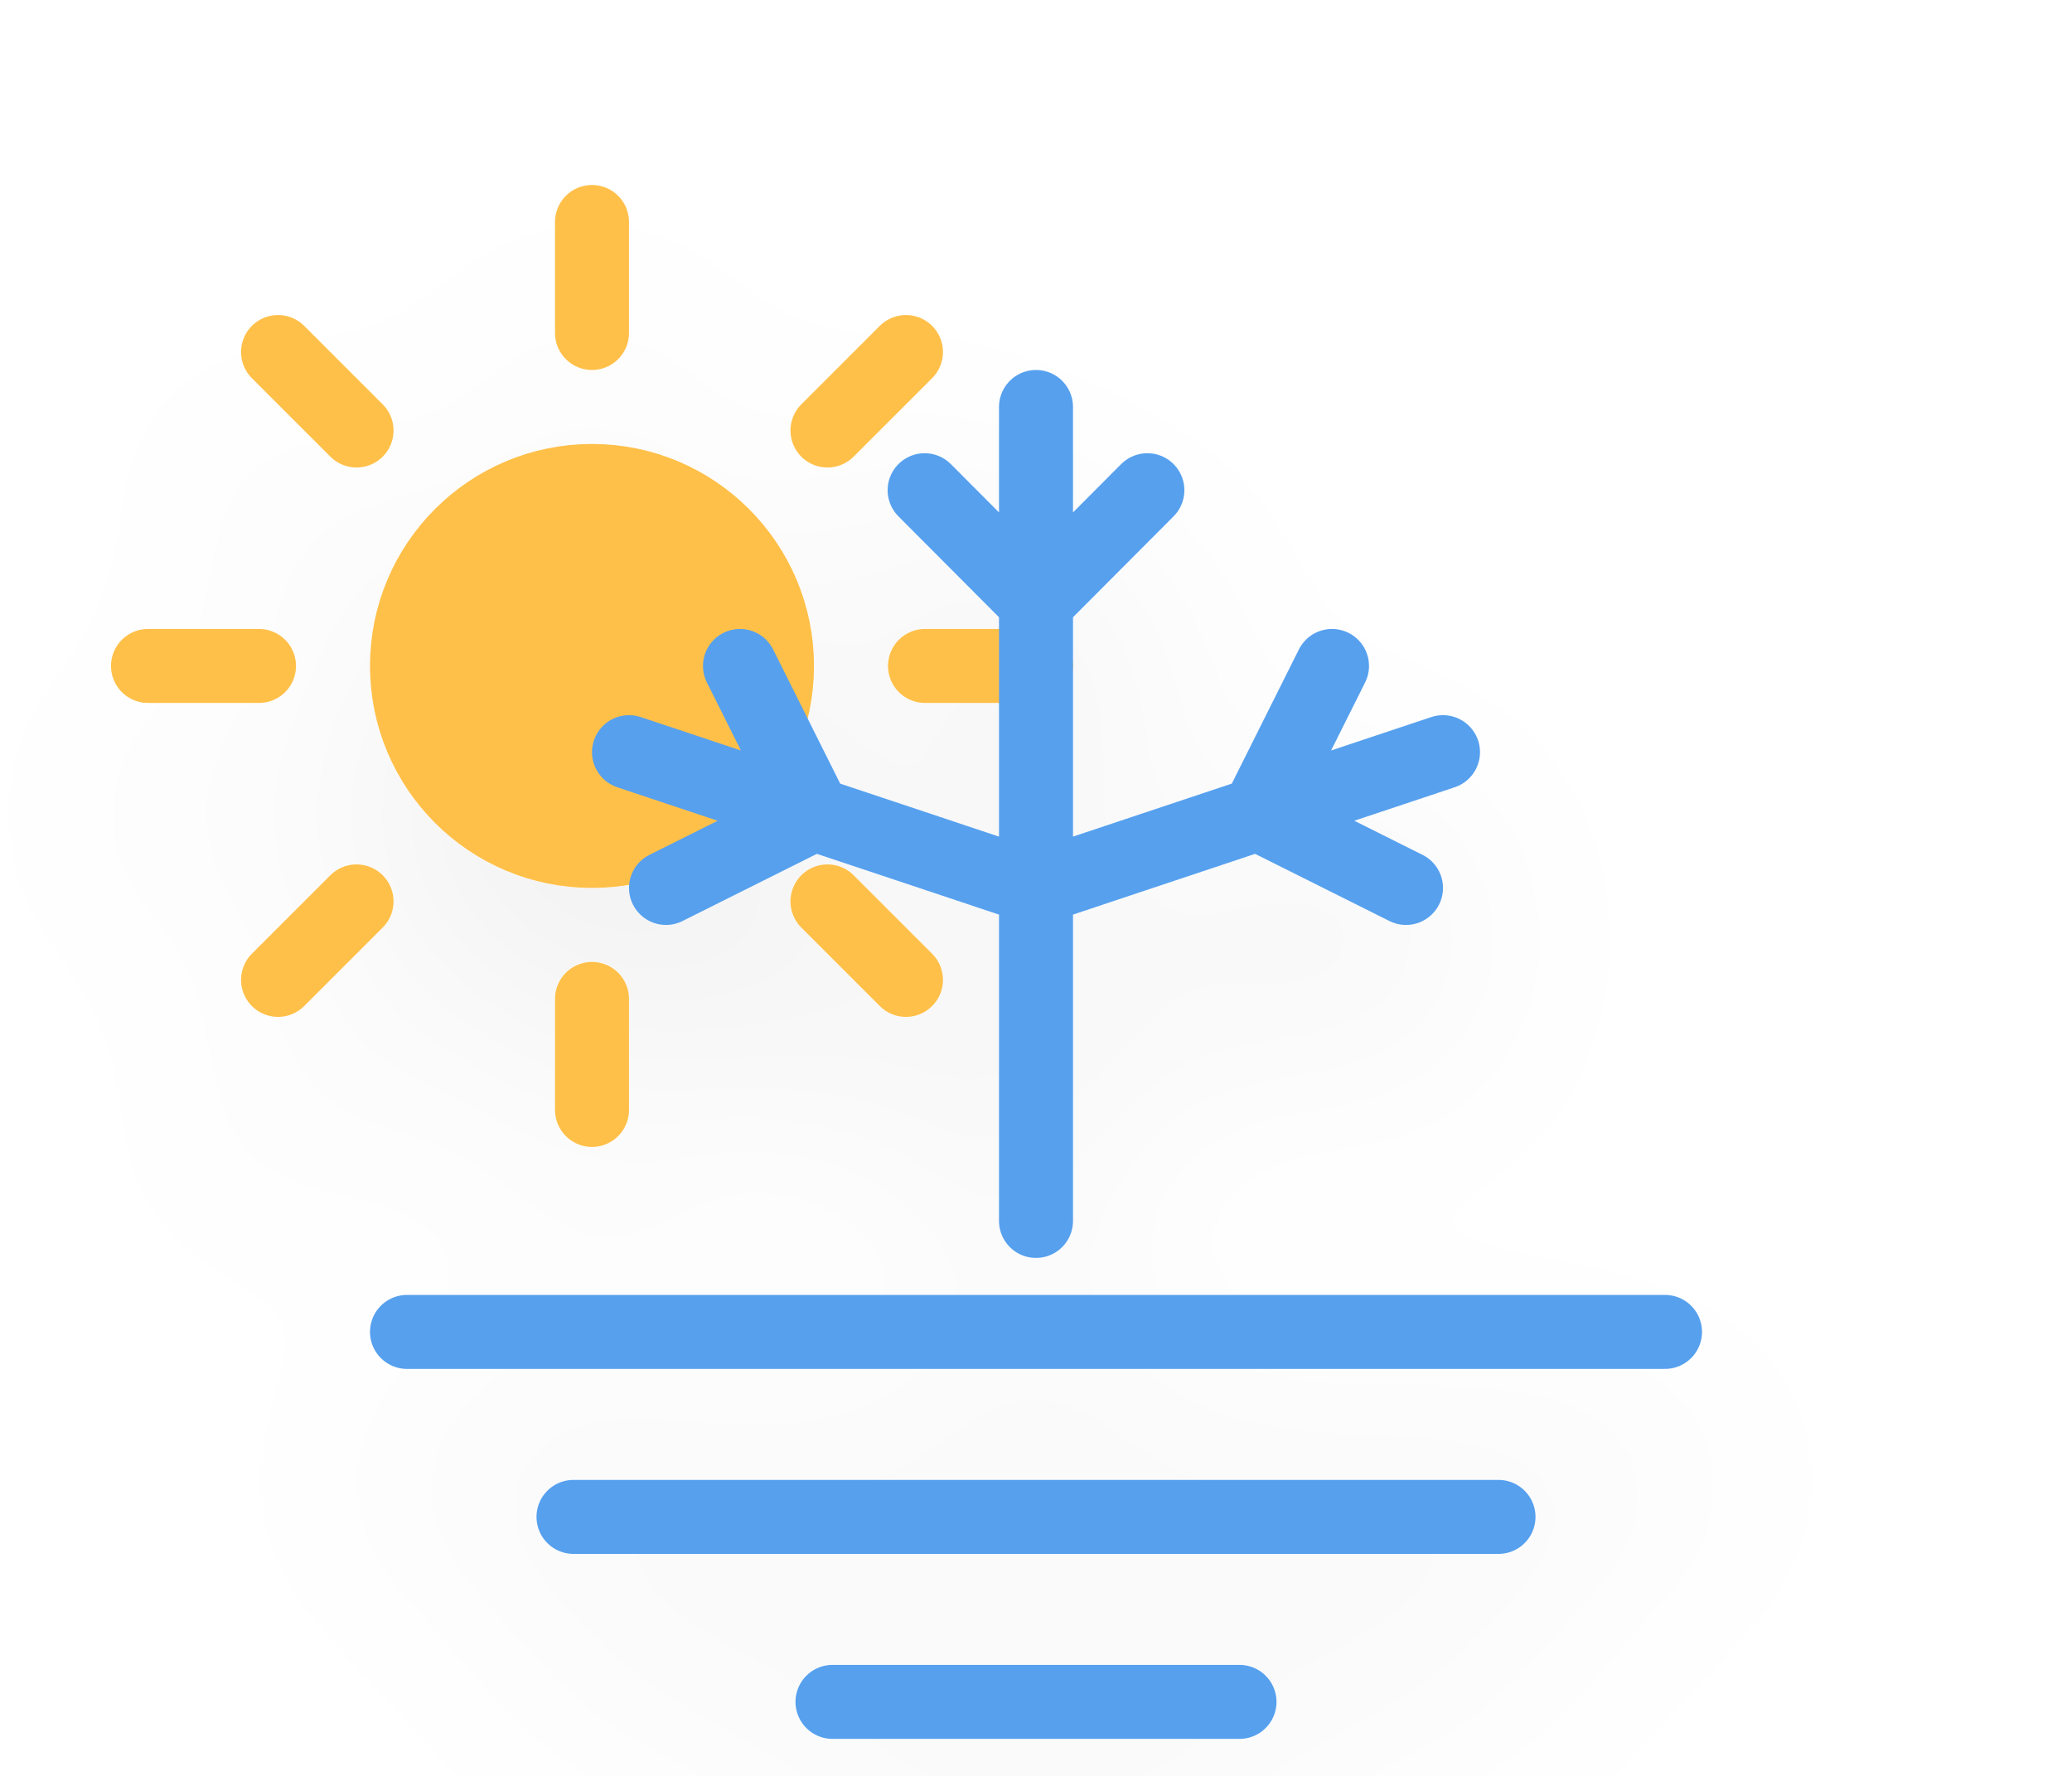
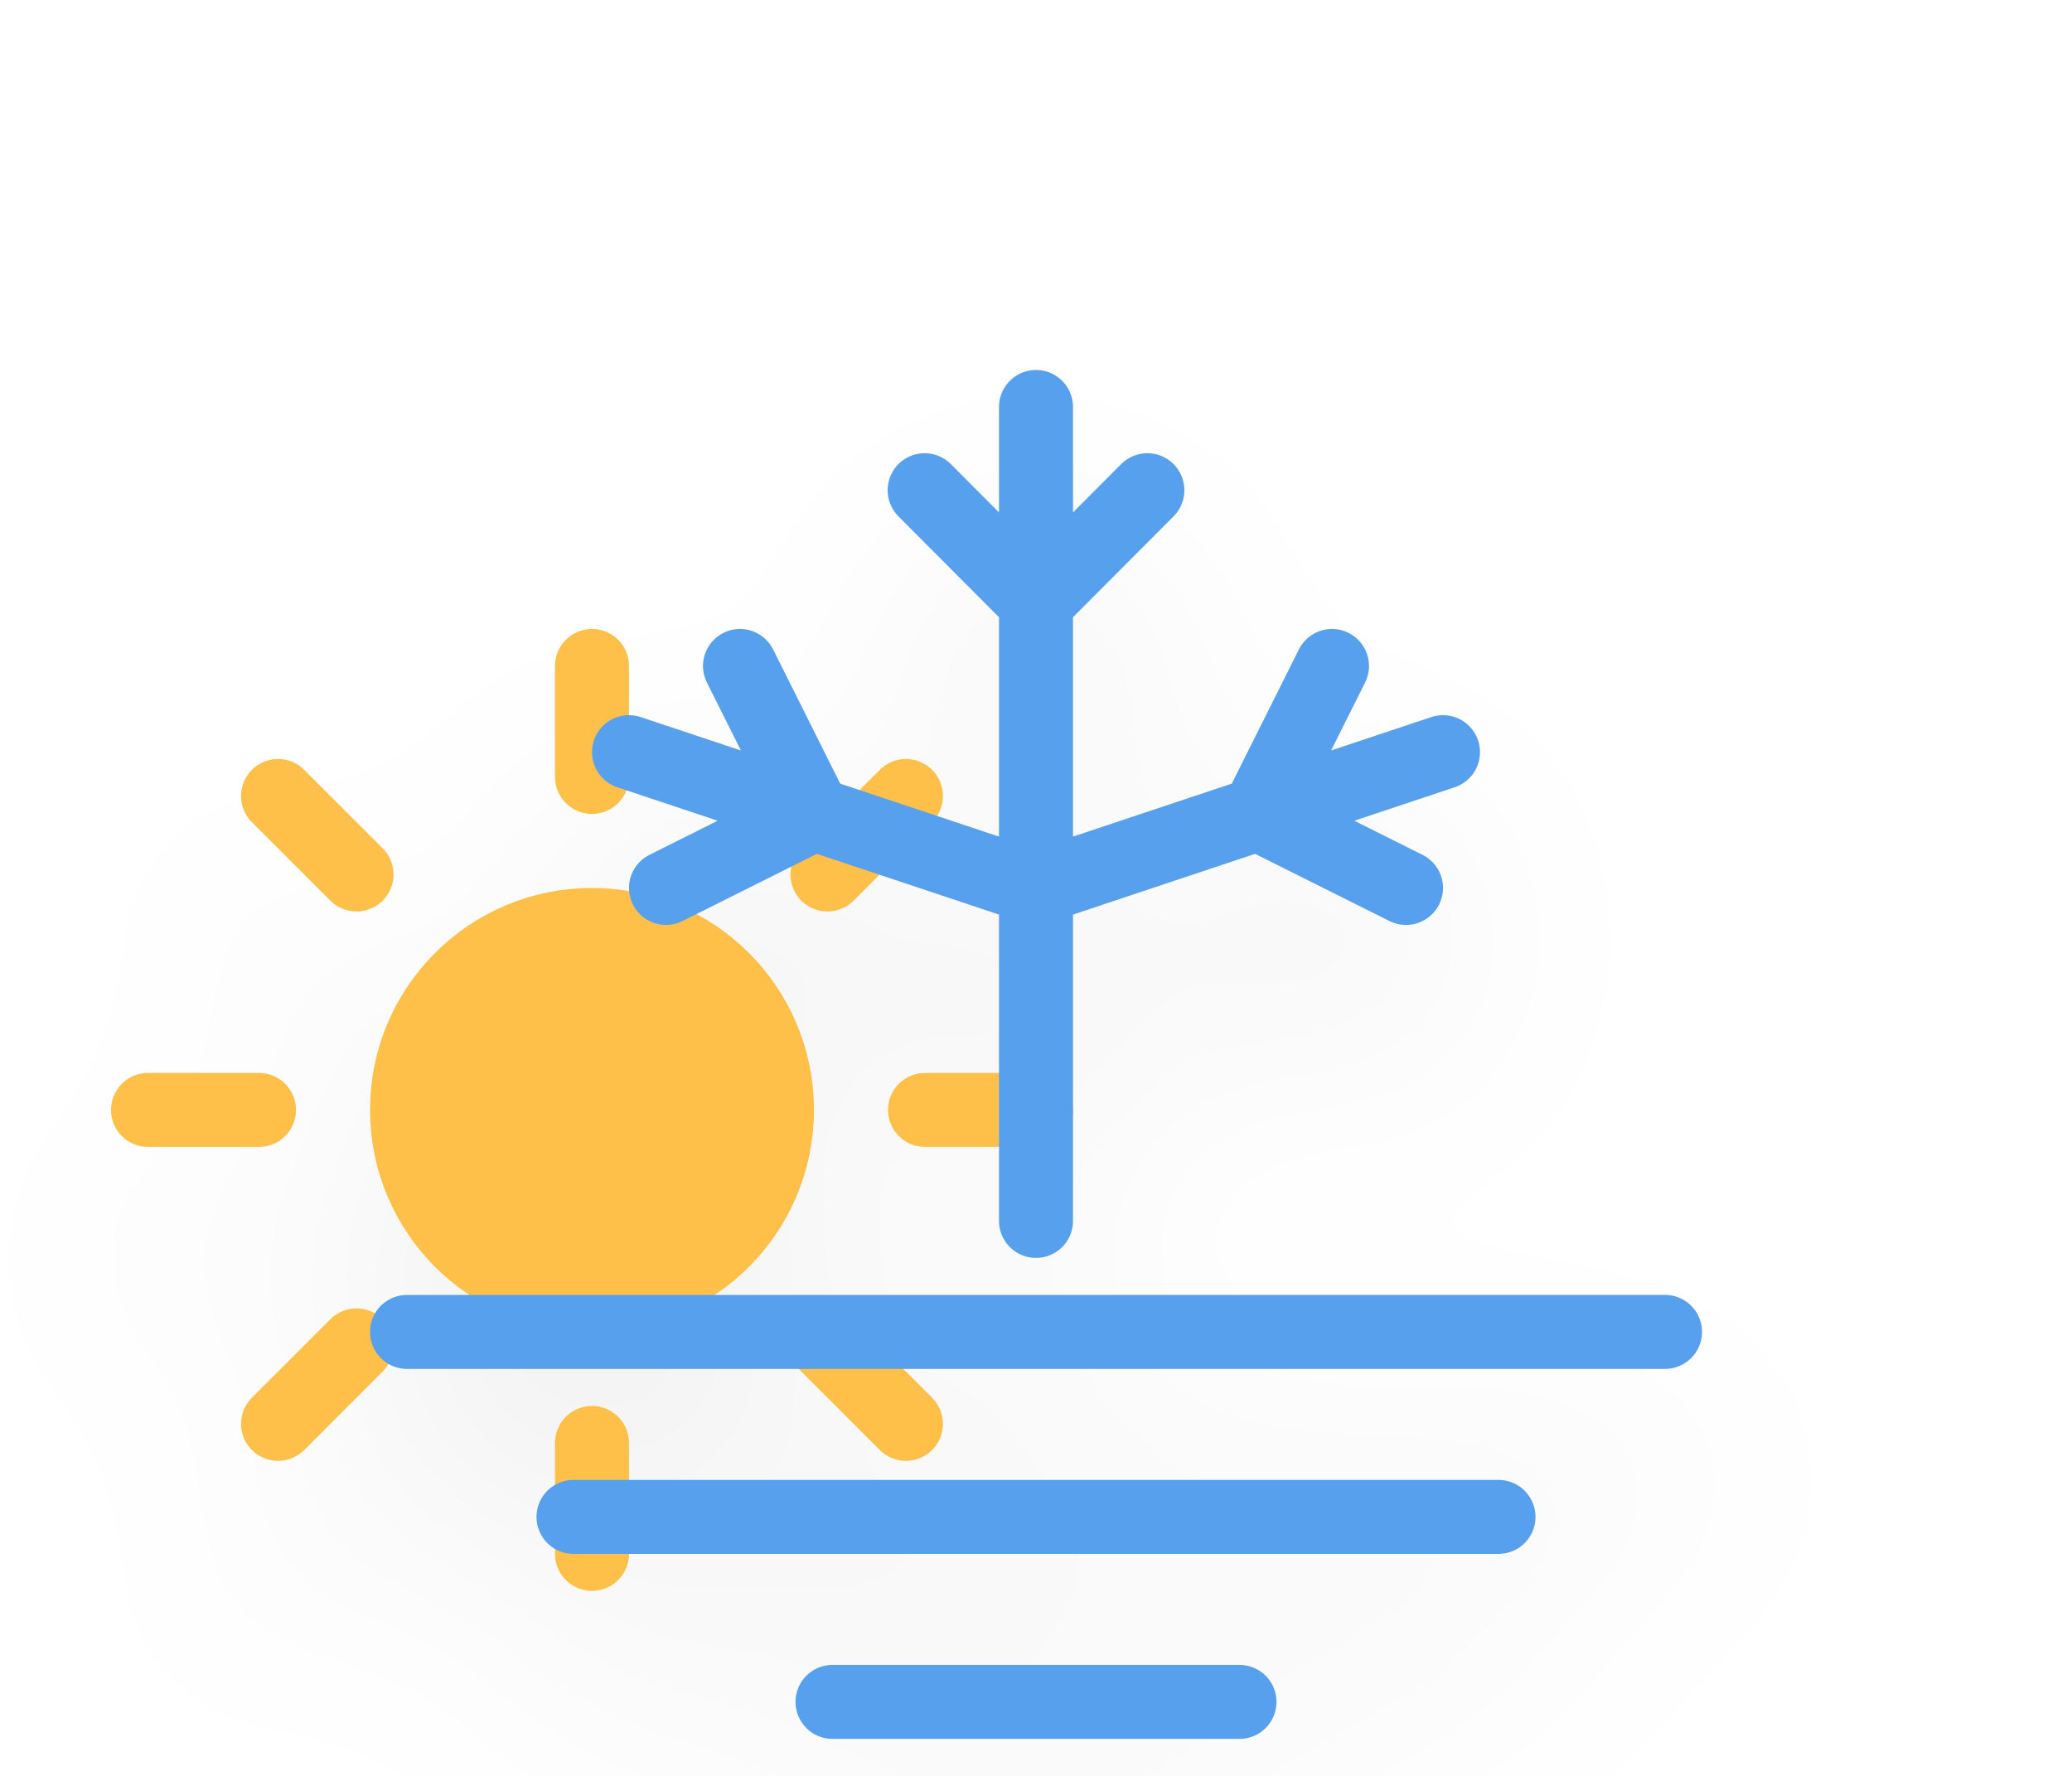
<svg xmlns="http://www.w3.org/2000/svg" width="56" height="48" version="1.1">
  <defs>
    <filter id="blur" x="-.207" y="-.211" width="1.403" height="1.5">
      <feGaussianBlur in="SourceAlpha" stdDeviation="3" />
      <feOffset dx="0" dy="4" result="offsetblur" />
      <feComponentTransfer>
        <feFuncA slope="0.05" type="linear" />
      </feComponentTransfer>
      <feMerge>
        <feMergeNode />
        <feMergeNode in="SourceGraphic" />
      </feMerge>
    </filter>
    <style type="text/css">
      
      /*
** SUN
*/
      @keyframes am-weather-sun {
        0% {
          -webkit-transform: rotate(0deg);
          -moz-transform: rotate(0deg);
          -ms-transform: rotate(0deg);
          transform: rotate(0deg);
        }

        100% {
          -webkit-transform: rotate(360deg);
          -moz-transform: rotate(360deg);
          -ms-transform: rotate(360deg);
          transform: rotate(360deg);
        }
      }

      .am-weather-sun {
        -webkit-animation-name: am-weather-sun;
        -moz-animation-name: am-weather-sun;
        -ms-animation-name: am-weather-sun;
        animation-name: am-weather-sun;
        -webkit-animation-duration: 9s;
        -moz-animation-duration: 9s;
        -ms-animation-duration: 9s;
        animation-duration: 9s;
        -webkit-animation-timing-function: linear;
        -moz-animation-timing-function: linear;
        -ms-animation-timing-function: linear;
        animation-timing-function: linear;
        -webkit-animation-iteration-count: infinite;
        -moz-animation-iteration-count: infinite;
        -ms-animation-iteration-count: infinite;
        animation-iteration-count: infinite;
      }

      /*
** FROST
*/
      @keyframes am-weather-frost {
        0% {
          -webkit-transform: translate(0.0px, 0.0px);
          -moz-transform: translate(0.0px, 0.0px);
          -ms-transform: translate(0.0px, 0.0px);
          transform: translate(0.0px, 0.0px);
        }

        1% {
          -webkit-transform: translate(0.3px, 0.0px);
          -moz-transform: translate(0.3px, 0.0px);
          -ms-transform: translate(0.3px, 0.0px);
          transform: translate(0.3px, 0.0px);
        }

        3% {
          -webkit-transform: translate(-0.3px, 0.0px);
          -moz-transform: translate(-0.3px, 0.0px);
          -ms-transform: translate(-0.3px, 0.0px);
          transform: translate(-0.3px, 0.0px);
        }

        5% {
          -webkit-transform: translate(0.3px, 0.0px);
          -moz-transform: translate(0.3px, 0.0px);
          -ms-transform: translate(0.3px, 0.0px);
          transform: translate(0.3px, 0.0px);
        }

        7% {
          -webkit-transform: translate(-0.3px, 0.0px);
          -moz-transform: translate(-0.3px, 0.0px);
          -ms-transform: translate(-0.3px, 0.0px);
          transform: translate(-0.3px, 0.0px);
        }

        9% {
          -webkit-transform: translate(0.3px, 0.0px);
          -moz-transform: translate(0.3px, 0.0px);
          -ms-transform: translate(0.3px, 0.0px);
          transform: translate(0.3px, 0.0px);
        }

        11% {
          -webkit-transform: translate(-0.3px, 0.0px);
          -moz-transform: translate(-0.3px, 0.0px);
          -ms-transform: translate(-0.3px, 0.0px);
          transform: translate(-0.3px, 0.0px);
        }

        13% {
          -webkit-transform: translate(0.3px, 0.0px);
          -moz-transform: translate(0.3px, 0.0px);
          -ms-transform: translate(0.3px, 0.0px);
          transform: translate(0.3px, 0.0px);
        }

        15% {
          -webkit-transform: translate(-0.3px, 0.0px);
          -moz-transform: translate(-0.3px, 0.0px);
          -ms-transform: translate(-0.3px, 0.0px);
          transform: translate(-0.3px, 0.0px);
        }

        16% {
          -webkit-transform: translate(0.0px, 0.0px);
          -moz-transform: translate(0.0px, 0.0px);
          -ms-transform: translate(0.0px, 0.0px);
          transform: translate(0.0px, 0.0px);
        }

        100% {
          -webkit-transform: translate(0.0px, 0.0px);
          -moz-transform: translate(0.0px, 0.0px);
          -ms-transform: translate(0.0px, 0.0px);
          transform: translate(0.0px, 0.0px);
        }
      }

      .am-weather-frost {
        -webkit-animation-name: am-weather-frost;
        -moz-animation-name: am-weather-frost;
        animation-name: am-weather-frost;
        -webkit-animation-duration: 1.11s;
        -moz-animation-duration: 1.11s;
        animation-duration: 1.11s;
        -webkit-animation-timing-function: linear;
        -moz-animation-timing-function: linear;
        animation-timing-function: linear;
        -webkit-animation-iteration-count: infinite;
        -moz-animation-iteration-count: infinite;
        animation-iteration-count: infinite;
      }
      
    </style>
  </defs>
-   <g transform="translate(0,2)" filter="url(#blur)">
-     <g transform="translate(16,16)">
-       <g class="am-weather-sun">
+   <g transform="translate(16,-2)" filter="url(#blur)">
+     <g transform="translate(0,16)">
+       <g class="am-weather-sun" transform="translate(0,16)">
        <line transform="translate(0,9)" y2="3" fill="none" stroke="#ffc04a" stroke-linecap="round" stroke-width="2" />
        <g transform="rotate(45)">
          <line transform="translate(0,9)" y2="3" fill="none" stroke="#ffc04a" stroke-linecap="round" stroke-width="2" />
        </g>
        <g transform="rotate(90)">
          <line transform="translate(0,9)" y2="3" fill="none" stroke="#ffc04a" stroke-linecap="round" stroke-width="2" />
        </g>
        <g transform="rotate(135)">
          <line transform="translate(0,9)" y2="3" fill="none" stroke="#ffc04a" stroke-linecap="round" stroke-width="2" />
        </g>
        <g transform="scale(-1)">
-           <line transform="translate(0,9)" y2="3" fill="none" stroke="#ffc04a" stroke-linecap="round" stroke-width="2" />
+           <line transform="translate(0,9)" y2="3" fill="none" stroke="#ffc04a" stroke-linecap="round" stroke-width="2" />F
        </g>
        <g transform="rotate(225)">
          <line transform="translate(0,9)" y2="3" fill="none" stroke="#ffc04a" stroke-linecap="round" stroke-width="2" />
        </g>
        <g transform="rotate(-90)">
          <line transform="translate(0,9)" y2="3" fill="none" stroke="#ffc04a" stroke-linecap="round" stroke-width="2" />
        </g>
        <g transform="rotate(-45)">
          <line transform="translate(0,9)" y2="3" fill="none" stroke="#ffc04a" stroke-linecap="round" stroke-width="2" />
        </g>
        <circle r="5" fill="#ffc04a" stroke="#ffc04a" stroke-width="2" />
      </g>
    </g>
-     <g class="am-weather-frost" stroke="#57a0ee" transform="translate(0,2)" fill="none" stroke-width="2" stroke-linecap="round" style="-moz-animation-duration:1.11s;-moz-animation-iteration-count:infinite;-moz-animation-name:am-weather-frost;-moz-animation-timing-function:linear;-webkit-animation-duration:1.11s;-webkit-animation-iteration-count:infinite;-webkit-animation-name:am-weather-frost;-webkit-animation-timing-function:linear">
-       <path d="M11,32H45" />
-       <path d="M15.5,37H40.5" />
-       <path d="M22.5,42H33.5" />
-     </g>
-     <g>
-       <path stroke="#57a0ee" transform="translate(0,0)" fill="none" stroke-width="2" stroke-linecap="round" d="M28,31V9M28,22l11,-3.67M34,20l2,-4M34,20l4,2M28,22l-11,-3.67M22,20l-2,-4M22,20l-4,2M28,14.27l3.01,-3.02M28,14.27l-3.01,-3.02" />
+     <g transform="translate(-16,4)">
+       <g class="am-weather-frost" stroke="#57a0ee" transform="translate(0,2)" fill="none" stroke-width="2" stroke-linecap="round" style="-moz-animation-duration:1.11s;-moz-animation-iteration-count:infinite;-moz-animation-name:am-weather-frost;-moz-animation-timing-function:linear;-webkit-animation-duration:1.11s;-webkit-animation-iteration-count:infinite;-webkit-animation-name:am-weather-frost;-webkit-animation-timing-function:linear">
+         <path d="M11,32H45" />
+         <path d="M15.5,37H40.5" />
+         <path d="M22.5,42H33.5" />
+       </g>
+       <g>
+         <path stroke="#57a0ee" transform="translate(0,0)" fill="none" stroke-width="2" stroke-linecap="round" d="M28,31V9M28,22l11,-3.67M34,20l2,-4M34,20l4,2M28,22l-11,-3.67M22,20l-2,-4M22,20l-4,2M28,14.27l3.01,-3.02M28,14.27l-3.01,-3.02" />
+       </g>
    </g>
  </g>
</svg>
